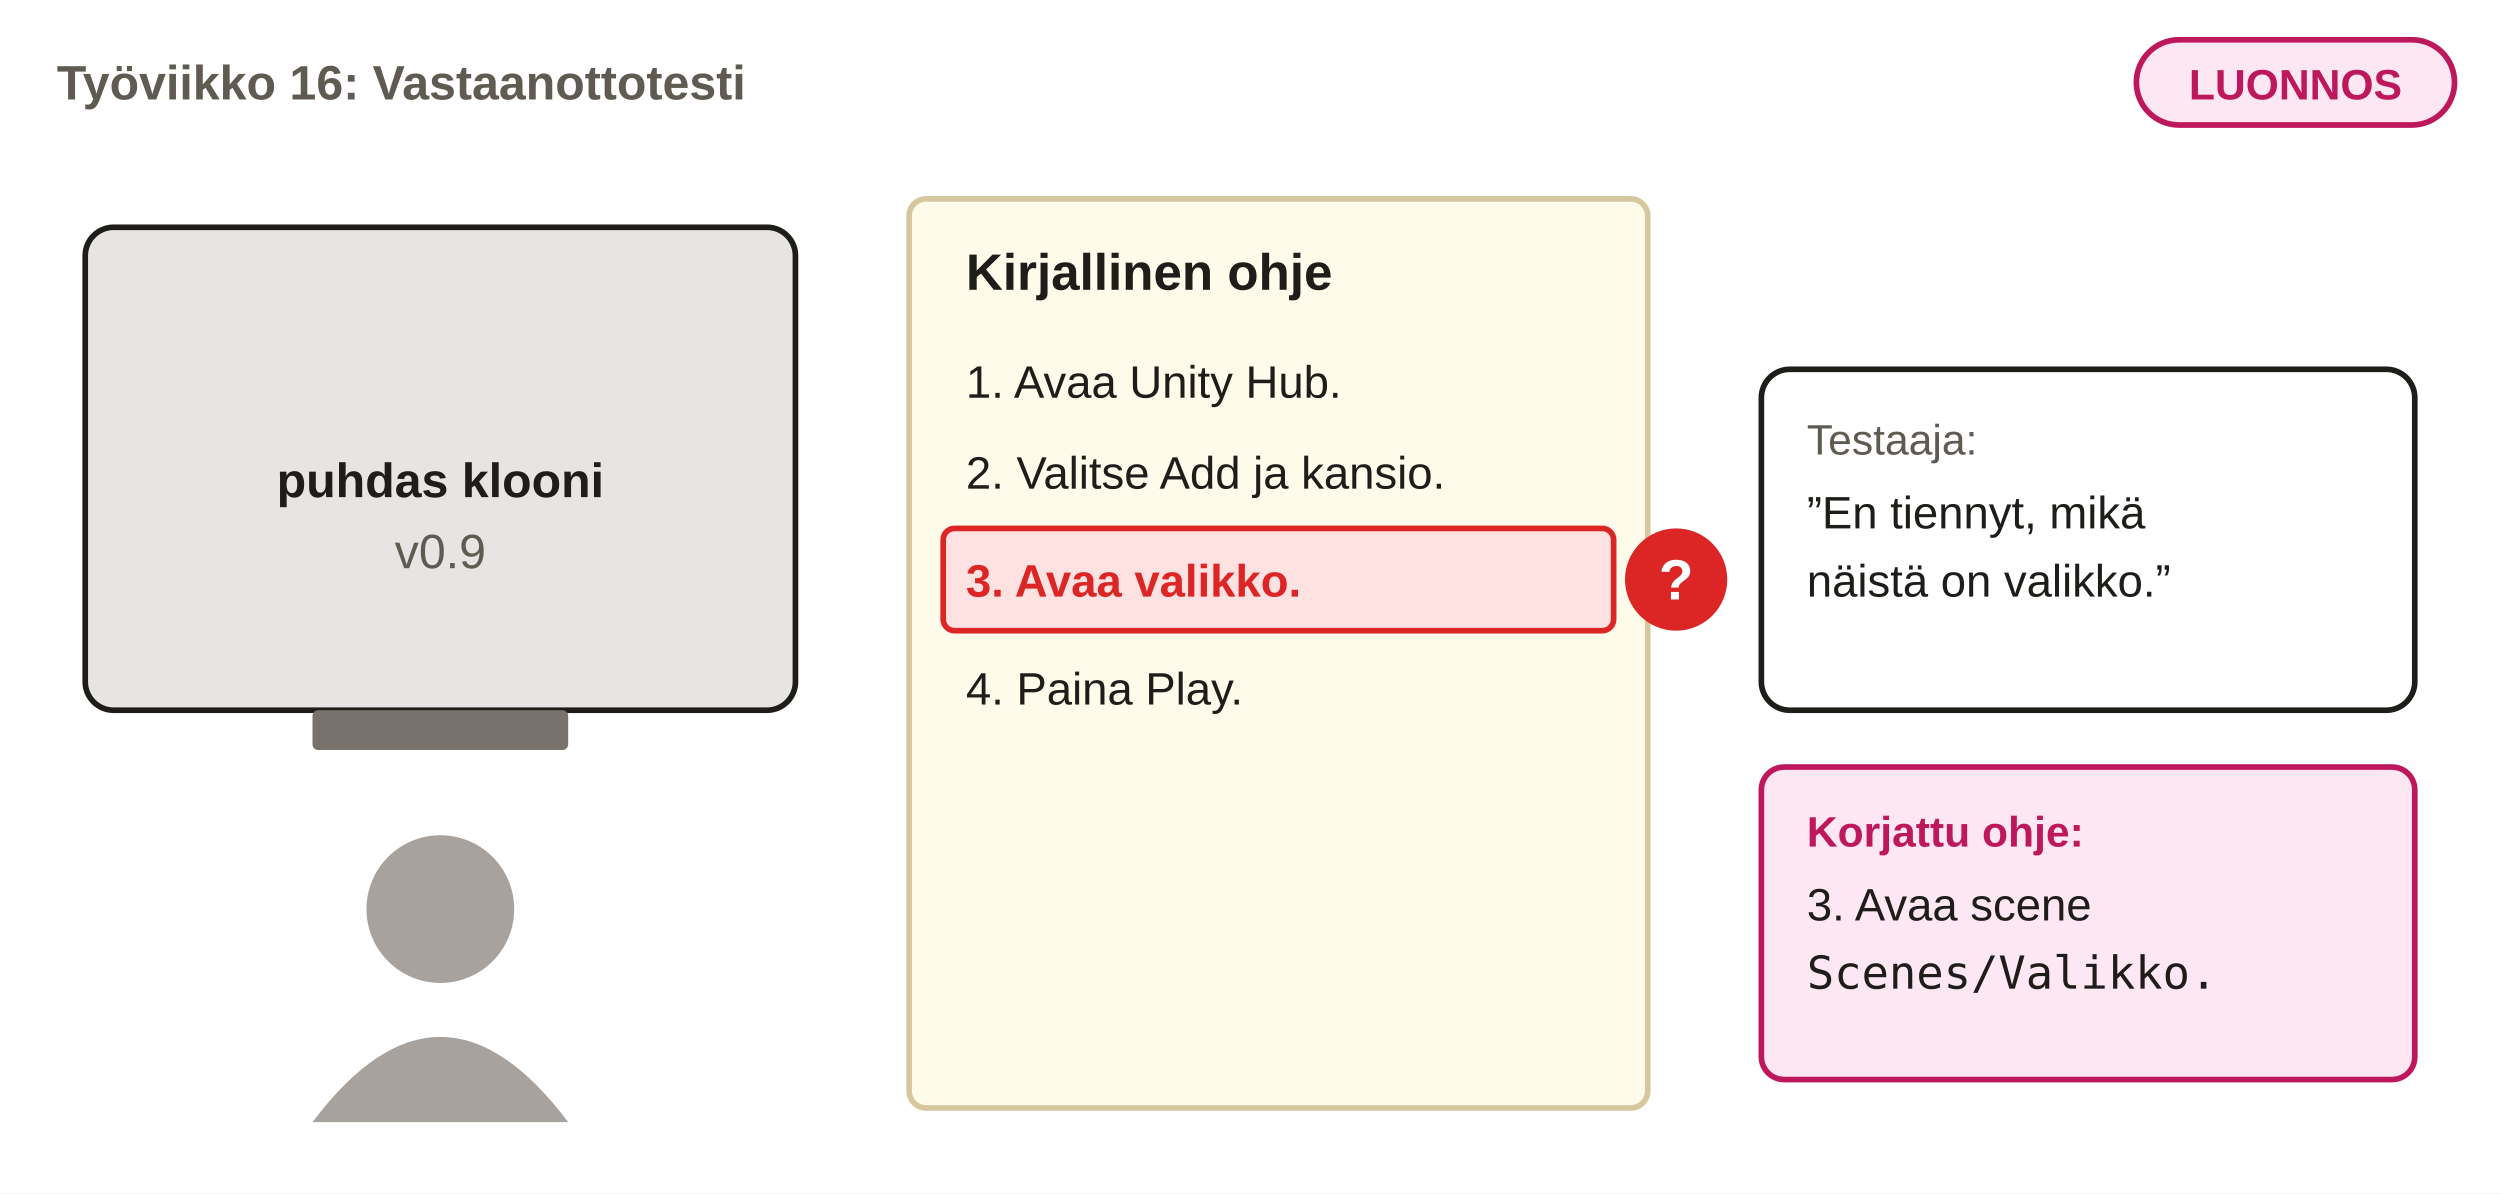
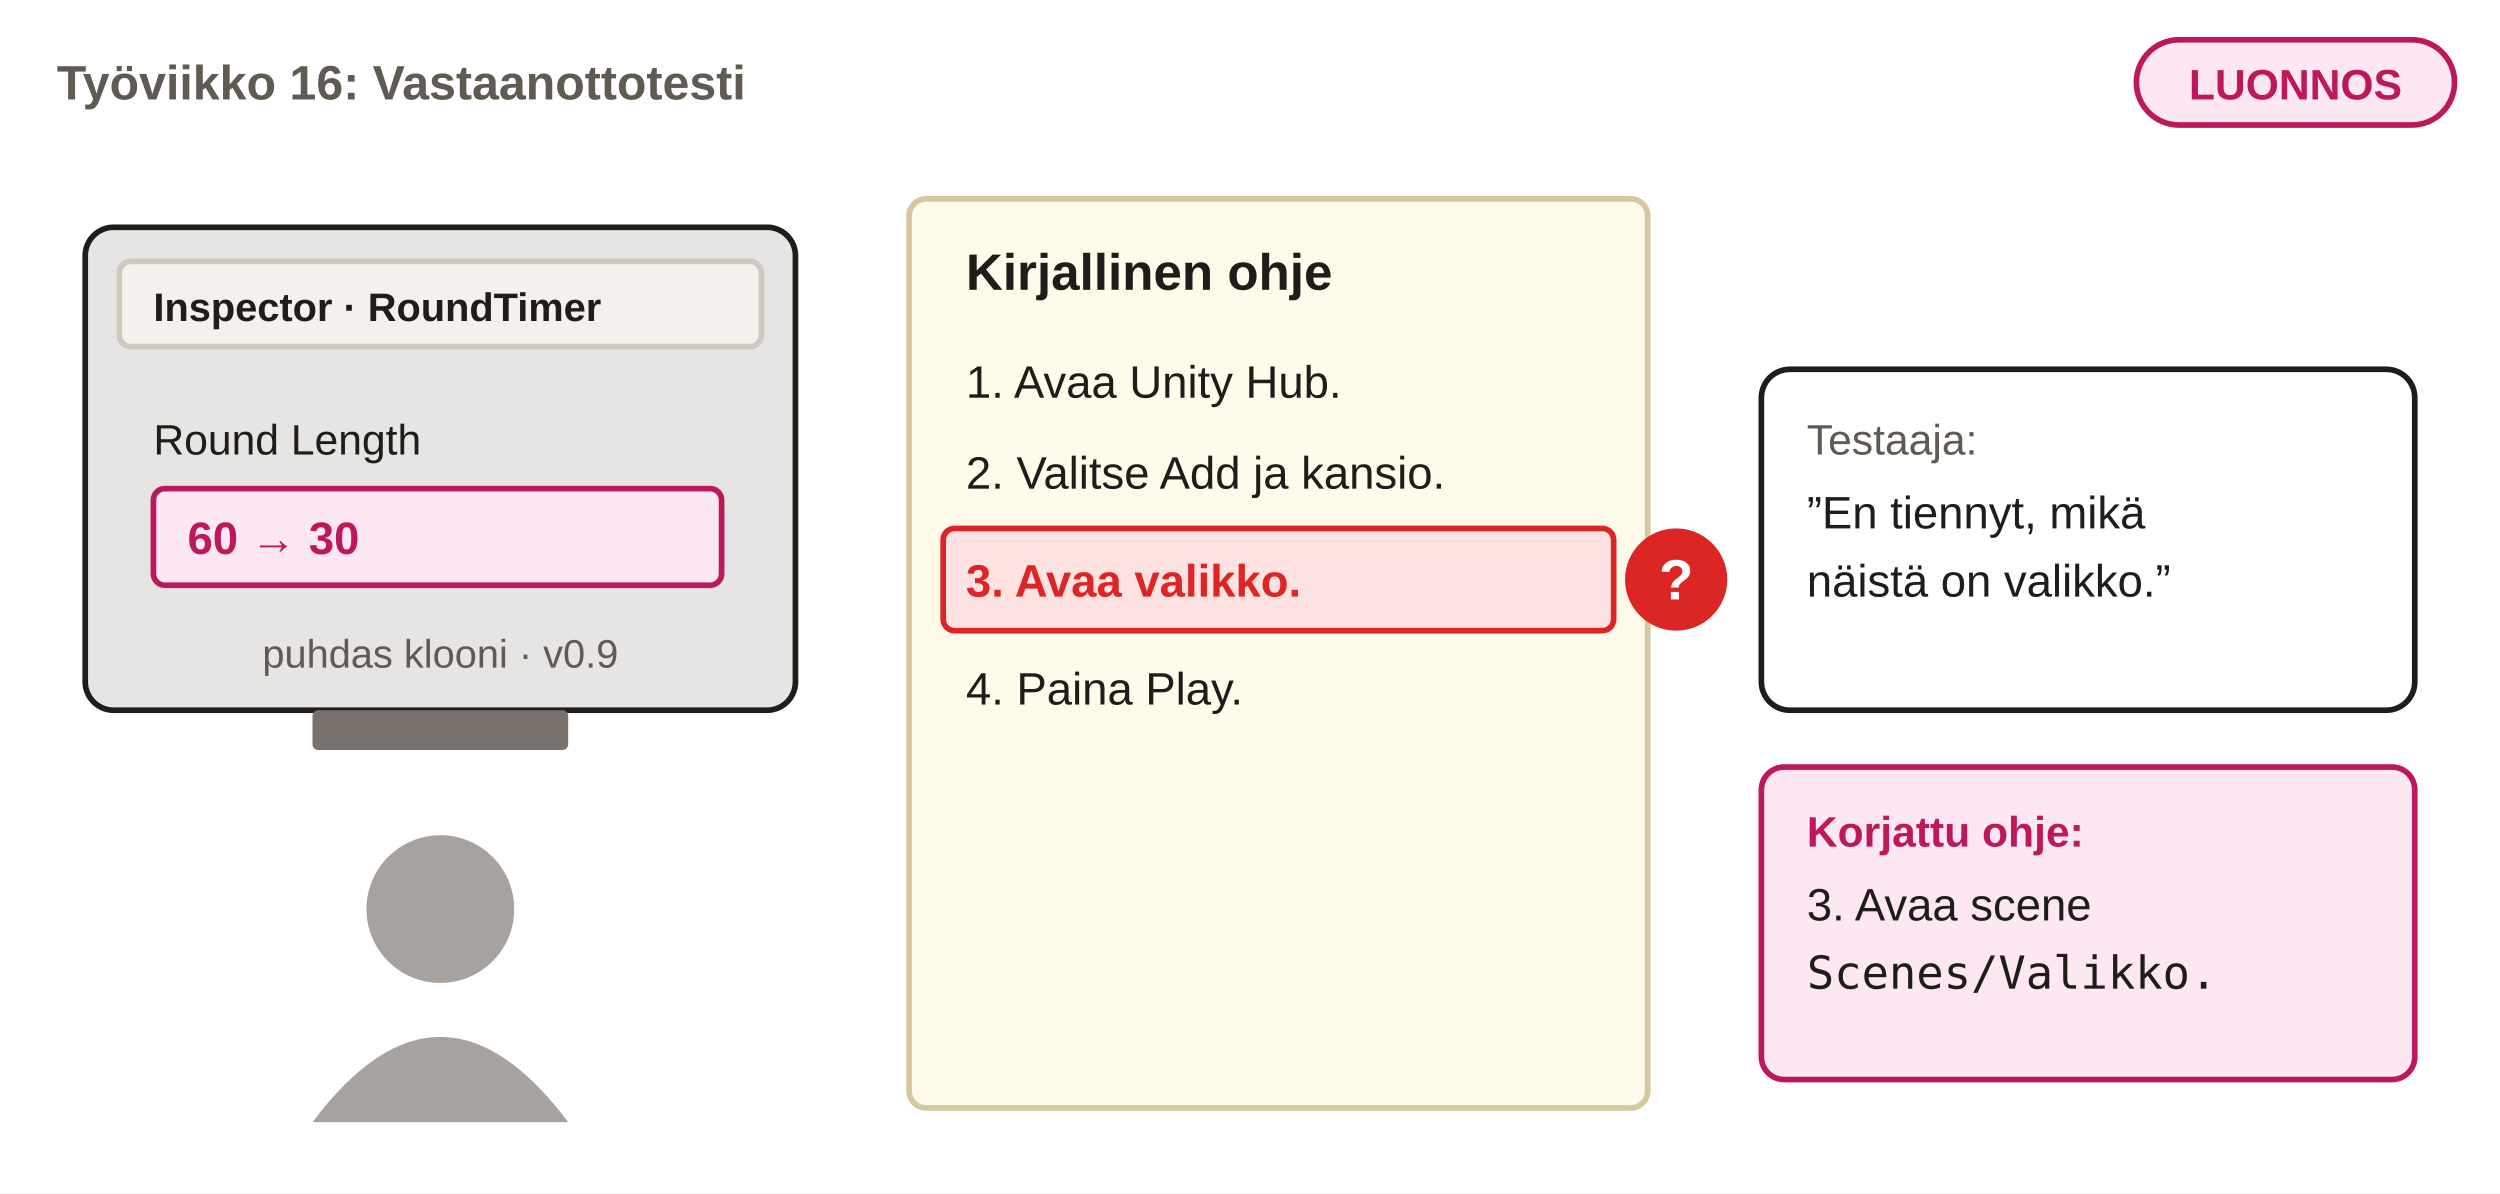
<svg xmlns="http://www.w3.org/2000/svg" viewBox="0 0 880 420" width="880" height="420" role="img">
  <defs>
    <marker id="nuoli" viewBox="0 0 10 10" refX="9" refY="5" markerWidth="7" markerHeight="7" orient="auto-start-reverse">
      <path d="M0 0 L10 5 L0 10 z" fill="#1f1d1a" />
    </marker>
  </defs>
  <rect width="880" height="420" fill="#ffffff" />
  <text x="20" y="35" font-family="Arial, Helvetica, sans-serif" font-size="17" fill="#5f5a52" text-anchor="start" font-weight="bold">Työviikko 16: Vastaanottotesti</text>
  <rect x="752" y="14" width="112" height="30" rx="15" fill="#fce7f3" stroke="#be185d" stroke-width="2" />
  <text x="808" y="35" font-family="Arial, Helvetica, sans-serif" font-size="15" fill="#be185d" text-anchor="middle" font-weight="bold">LUONNOS</text>
  <rect x="30" y="80" width="250" height="170" rx="10" fill="#e7e5e4" stroke="#1f1d1a" stroke-width="2" />
  <rect x="110" y="250" width="90" height="14" rx="2" fill="#78716c" stroke="none" stroke-width="0" />
  <circle cx="155" cy="320" r="26" fill="#a8a29e" />
  <path d="M110 395 q45 -60 90 0" fill="#a8a29e" />
-   <text x="155" y="175" font-family="Arial, Helvetica, sans-serif" font-size="17" fill="#1f1d1a" text-anchor="middle" font-weight="bold">puhdas klooni</text>
-   <text x="155" y="200" font-family="Arial, Helvetica, sans-serif" font-size="17" fill="#5f5a52" text-anchor="middle" font-weight="normal">v0.9</text>
+   <rect x="42" y="92" width="226" height="30" rx="4" fill="#f4f1ec" stroke="#cfc8bc" stroke-width="2" />
+   <text x="54" y="113" font-family="Arial, Helvetica, sans-serif" font-size="14" fill="#1f1d1a" text-anchor="start" font-weight="bold">Inspector · RoundTimer</text>
+   <text x="54" y="160" font-family="Arial, Helvetica, sans-serif" font-size="15" fill="#1f1d1a" text-anchor="start" font-weight="normal">Round Length</text>
+   <rect x="54" y="172" width="200" height="34" rx="4" fill="#fce7f3" stroke="#be185d" stroke-width="2" />
+   <text x="66" y="195" font-family="Arial, Helvetica, sans-serif" font-size="16" fill="#be185d" text-anchor="start" font-weight="bold">60 → 30</text>
+   <text x="155" y="235" font-family="Arial, Helvetica, sans-serif" font-size="14" fill="#5f5a52" text-anchor="middle" font-weight="normal">puhdas klooni · v0.9</text>
  <rect x="320" y="70" width="260" height="320" rx="6" fill="#fffbeb" stroke="#d6c79e" stroke-width="2" />
  <text x="340" y="102" font-family="Arial, Helvetica, sans-serif" font-size="18" fill="#1f1d1a" text-anchor="start" font-weight="bold">Kirjallinen ohje</text>
  <text x="340" y="140" font-family="Arial, Helvetica, sans-serif" font-size="16" fill="#1f1d1a" text-anchor="start" font-weight="normal">1. Avaa Unity Hub.</text>
  <text x="340" y="172" font-family="Arial, Helvetica, sans-serif" font-size="16" fill="#1f1d1a" text-anchor="start" font-weight="normal">2. Valitse Add ja kansio.</text>
  <rect x="332" y="186" width="236" height="36" rx="4" fill="#fee2e2" stroke="#dc2626" stroke-width="2" />
  <text x="340" y="210" font-family="Arial, Helvetica, sans-serif" font-size="16" fill="#dc2626" text-anchor="start" font-weight="bold">3. Avaa valikko.</text>
  <text x="340" y="248" font-family="Arial, Helvetica, sans-serif" font-size="16" fill="#1f1d1a" text-anchor="start" font-weight="normal">4. Paina Play.</text>
  <circle cx="590" cy="204" r="18" fill="#dc2626" />
  <text x="590" y="211" font-family="Arial, Helvetica, sans-serif" font-size="20" fill="#fff" text-anchor="middle" font-weight="bold">?</text>
  <rect x="620" y="130" width="230" height="120" rx="10" fill="#ffffff" stroke="#1f1d1a" stroke-width="2" />
  <text x="636" y="160" font-family="Arial, Helvetica, sans-serif" font-size="15" fill="#5f5a52" text-anchor="start" font-weight="normal">Testaaja:</text>
  <text x="636" y="186" font-family="Arial, Helvetica, sans-serif" font-size="16" fill="#1f1d1a" text-anchor="start" font-weight="normal">”En tiennyt, mikä</text>
  <text x="636" y="210" font-family="Arial, Helvetica, sans-serif" font-size="16" fill="#1f1d1a" text-anchor="start" font-weight="normal">näistä on valikko.”</text>
  <rect x="620" y="270" width="230" height="110" rx="8" fill="#fce7f3" stroke="#be185d" stroke-width="2" />
  <text x="636" y="298" font-family="Arial, Helvetica, sans-serif" font-size="15" fill="#be185d" text-anchor="start" font-weight="bold">Korjattu ohje:</text>
  <text x="636" y="324" font-family="Arial, Helvetica, sans-serif" font-size="16" fill="#1f1d1a" text-anchor="start" font-weight="normal">3. Avaa scene</text>
  <text x="636" y="348" font-family="Menlo, Consolas, monospace" font-size="16" fill="#1f1d1a" text-anchor="start" font-weight="normal">Scenes/Valikko.</text>
</svg>
